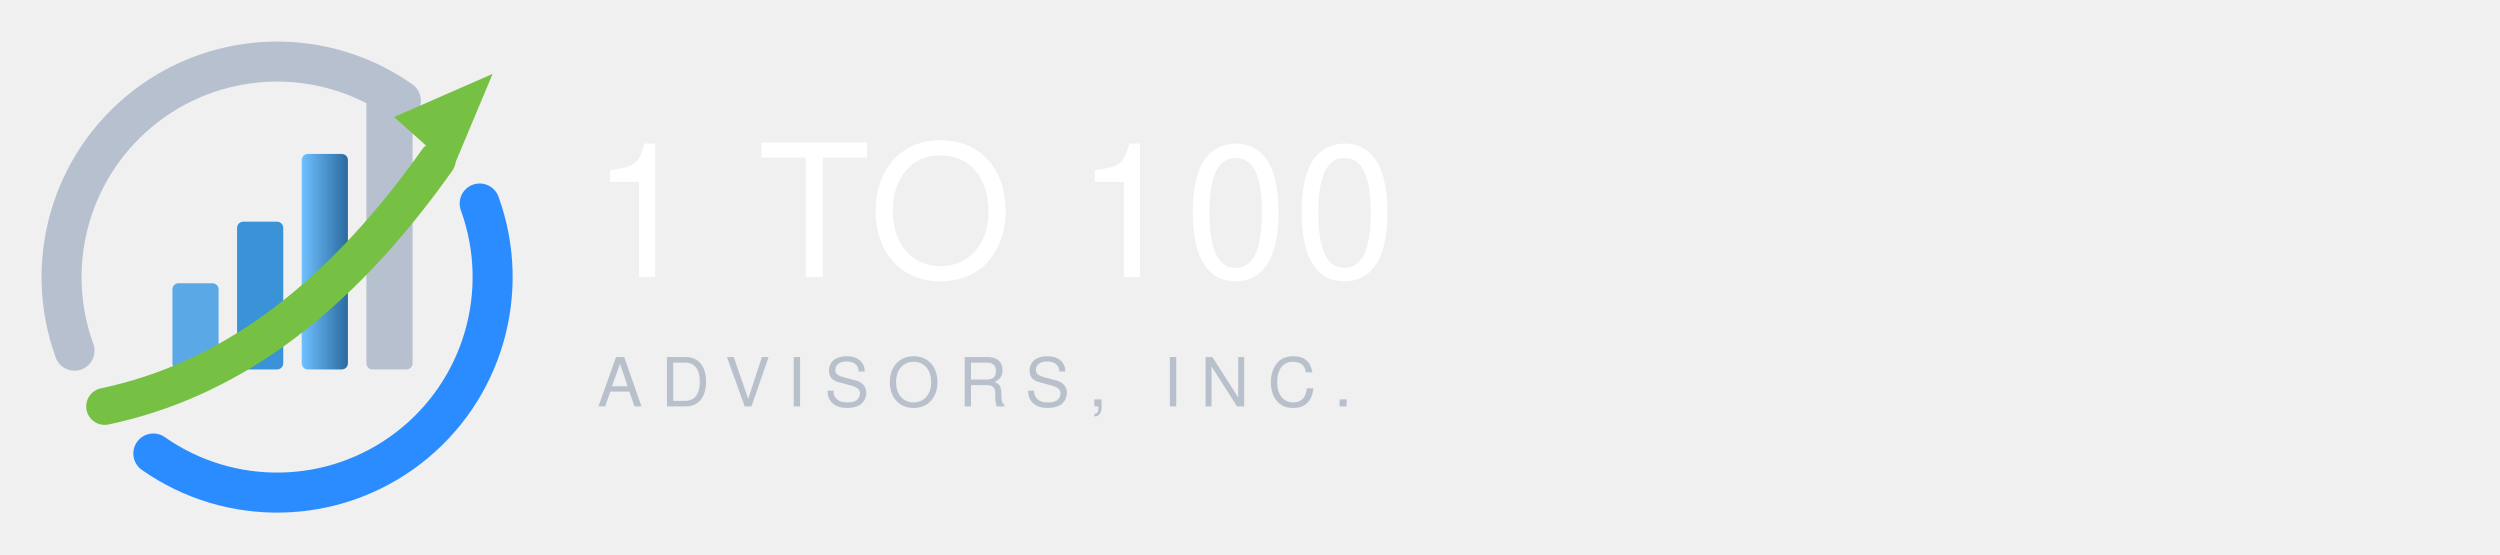
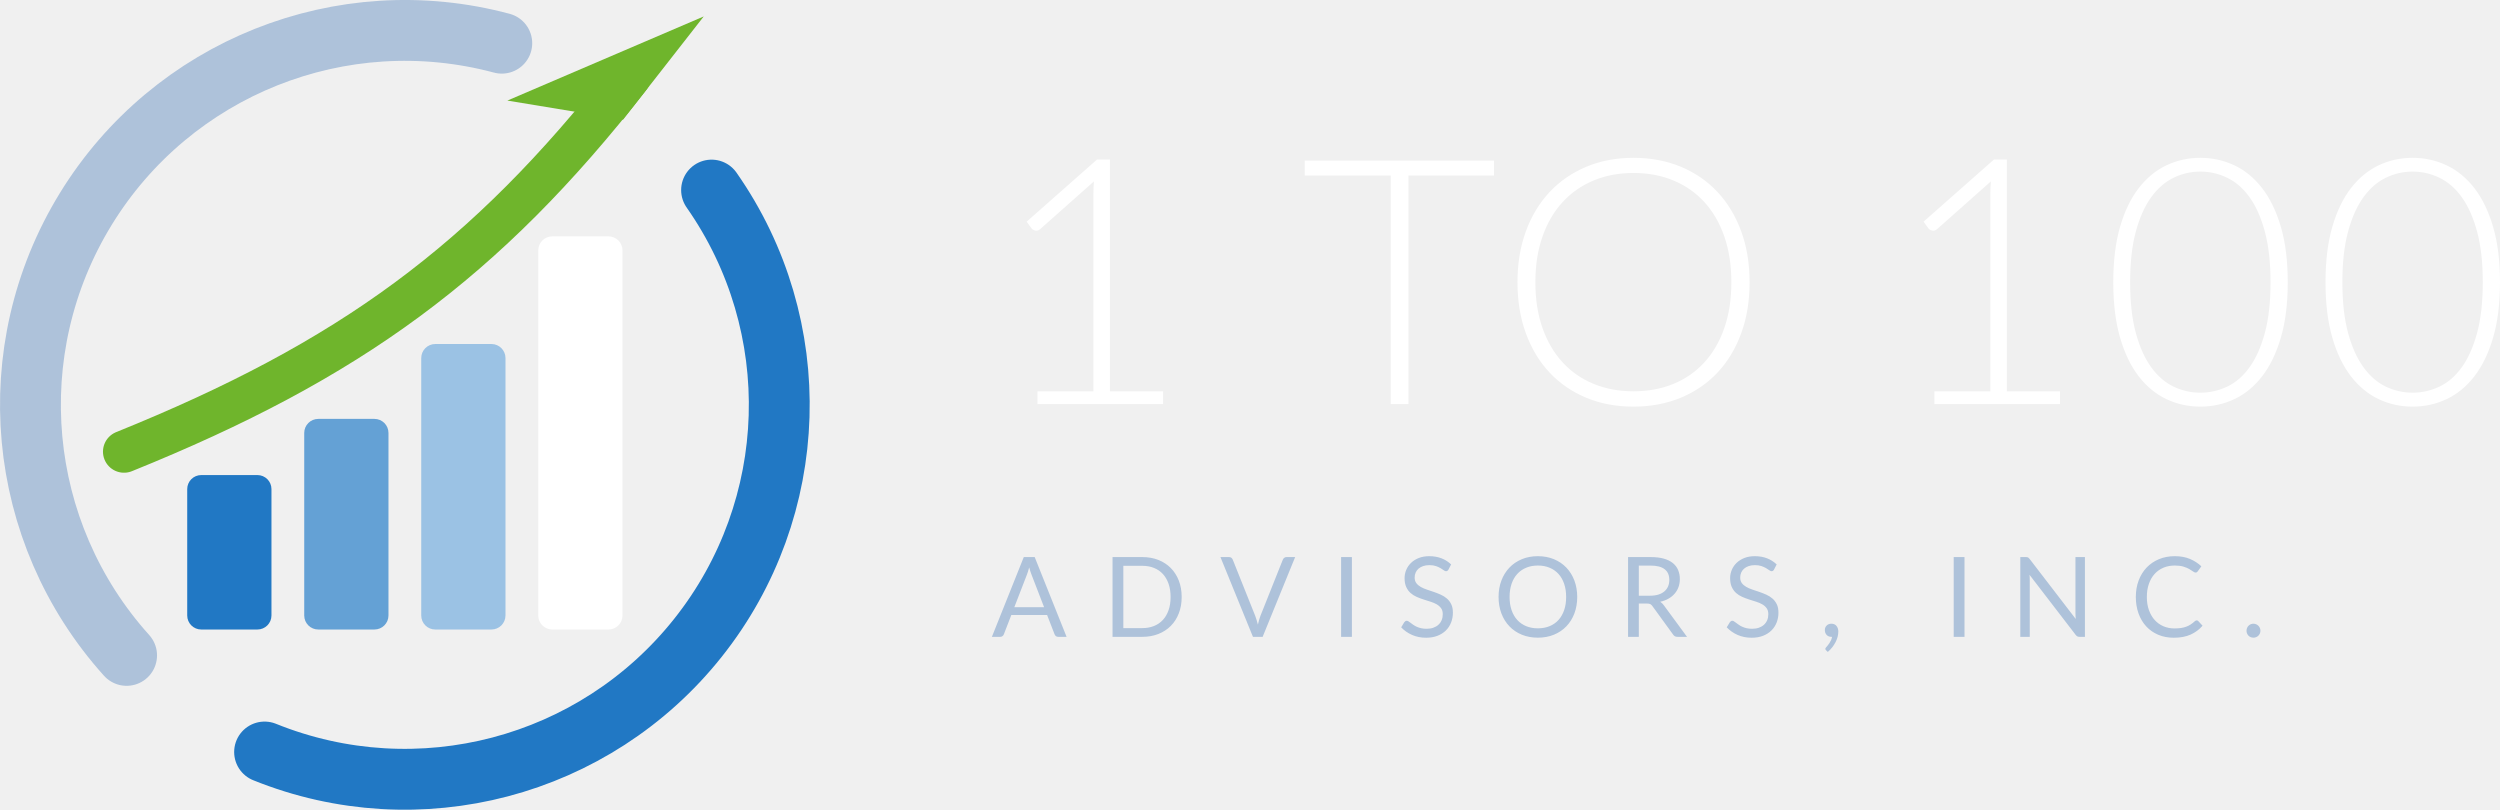
- <svg xmlns="http://www.w3.org/2000/svg" viewBox="0 0 812 180" role="img" aria-label="1 to 100 Advisors, Inc.">
-   <defs>
-     <linearGradient id="adv-d-bars" x1="0" y1="0" x2="1" y2="0">
-       <stop offset="0" stop-color="#6fc0ff" />
-       <stop offset="1" stop-color="#2a6aa0" />
-     </linearGradient>
-   </defs>
-   <g>
-     <path d="M 130.2 32.7 A 70 70 0 0 0 24.2 113.9" fill="none" stroke="#b7c0cf" stroke-width="13" stroke-linecap="round" />
-     <path d="M 49.8 147.3 A 70 70 0 0 0 155.8 66.1" fill="none" stroke="#2a8cff" stroke-width="13" stroke-linecap="round" />
-     <rect x="56" y="92" width="15" height="28" rx="2" fill="#5aa9e6" />
-     <rect x="77" y="72" width="15" height="48" rx="2" fill="#3a93d6" />
-     <rect x="98" y="50" width="15" height="70" rx="2" fill="url(#adv-d-bars)" />
-     <rect x="119" y="30" width="15" height="90" rx="2" fill="#b7c0cf" />
-     <path d="M 34 132 C 72 124 108 100 142 52" fill="none" stroke="#76c043" stroke-width="12" stroke-linecap="round" />
-     <path d="M 160 24 L 128 38 L 147 55 Z" fill="#76c043" />
+ <svg xmlns="http://www.w3.org/2000/svg" viewBox="0.00 0.00 494.00 160.00" role="img" aria-label="1 to 100 Advisors, Inc.">
+   <g transform="translate(-12.486 -12.486) scale(0.924855)">
+     <g fill="none" stroke-width="13" stroke-linecap="round">
+       <path d="M 40.55 153.53 A 80 80 0 0 1 120.71 22.73" stroke="#AEC2DA" />
+       <path d="M 165.53 54.11 A 80 80 0 0 1 70.03 174.17" stroke="#2178C4" />
+     </g>
+     <rect x="53.5" y="115" width="18" height="33" rx="3" fill="#2178C4" />
+     <rect x="78.5" y="103" width="18" height="45" rx="3" fill="#64A1D5" />
+     <rect x="103.5" y="87" width="18" height="61" rx="3" fill="#9BC2E4" />
+     <rect x="128.5" y="64" width="18" height="84" rx="3" fill="#FFFFFF" />
+     <g fill="#6FB52C">
+       <path d="M 40 110 C 88.21 90.52, 117.22 69.4, 148 30" fill="none" stroke="#6FB52C" stroke-width="9" stroke-linecap="round" />
+       <path d="M 163.86 17.01 L 121.9 34.99 L 146.62 39.07 Z" />
+     </g>
  </g>
-   <g font-family="-apple-system, BlinkMacSystemFont, 'SF Pro Display', 'Helvetica Neue', Helvetica, Arial, sans-serif">
-     <text x="192" y="90" font-size="60" font-weight="300" letter-spacing="2" fill="#ffffff">1 TO 100</text>
-     <text x="194" y="132" font-size="22" font-weight="400" letter-spacing="6" fill="#b8c0cc">ADVISORS, INC.</text>
+   <g transform="translate(195.93 79.84)">
+     <path d="M9.078 -2.516H20.128V-41.548Q20.128 -42.704 20.23 -43.996L9.622 -34.578Q9.146 -34.17 8.67 -34.272Q8.194 -34.374 7.922 -34.68L6.936 -36.04L20.842 -48.314H23.392V-2.516H33.898V0.0H9.078Z M99.282 -48.11V-45.152H82.384V0.0H78.882V-45.152H61.882V-48.11Z M149.79 -24.072Q149.79 -18.496 148.124 -13.957Q146.458 -9.418 143.432 -6.205Q140.406 -2.992 136.173 -1.241Q131.94 0.51 126.84 0.51Q121.74 0.51 117.524 -1.241Q113.308 -2.992 110.282 -6.205Q107.256 -9.418 105.59 -13.957Q103.924 -18.496 103.924 -24.072Q103.924 -29.614 105.59 -34.153Q107.256 -38.692 110.282 -41.905Q113.308 -45.118 117.524 -46.886Q121.74 -48.654 126.84 -48.654Q131.94 -48.654 136.173 -46.903Q140.406 -45.152 143.432 -41.922Q146.458 -38.692 148.124 -34.153Q149.79 -29.614 149.79 -24.072ZM146.186 -24.072Q146.186 -29.104 144.792 -33.116Q143.398 -37.128 140.848 -39.916Q138.298 -42.704 134.728 -44.183Q131.158 -45.662 126.84 -45.662Q122.556 -45.662 118.986 -44.183Q115.416 -42.704 112.849 -39.916Q110.282 -37.128 108.871 -33.116Q107.46 -29.104 107.46 -24.072Q107.46 -19.006 108.871 -15.011Q110.282 -11.016 112.849 -8.228Q115.416 -5.44 118.986 -3.978Q122.556 -2.516 126.84 -2.516Q131.158 -2.516 134.728 -3.978Q138.298 -5.44 140.848 -8.228Q143.398 -11.016 144.792 -15.011Q146.186 -19.006 146.186 -24.072Z M186.308 -2.516H197.358V-41.548Q197.358 -42.704 197.46 -43.996L186.852 -34.578Q186.376 -34.17 185.9 -34.272Q185.424 -34.374 185.152 -34.68L184.166 -36.04L198.072 -48.314H200.622V-2.516H211.128V0.0H186.308Z M256.128 -24.072Q256.128 -17.748 254.768 -13.124Q253.408 -8.5 251.062 -5.474Q248.716 -2.448 245.571 -0.969Q242.426 0.51 238.856 0.51Q235.286 0.51 232.158 -0.969Q229.03 -2.448 226.684 -5.474Q224.338 -8.5 222.995 -13.124Q221.652 -17.748 221.652 -24.072Q221.652 -30.396 222.995 -35.02Q224.338 -39.644 226.684 -42.67Q229.03 -45.696 232.158 -47.175Q235.286 -48.654 238.856 -48.654Q242.426 -48.654 245.571 -47.175Q248.716 -45.696 251.062 -42.67Q253.408 -39.644 254.768 -35.02Q256.128 -30.396 256.128 -24.072ZM252.728 -24.072Q252.728 -29.92 251.606 -34.068Q250.484 -38.216 248.597 -40.851Q246.71 -43.486 244.177 -44.71Q241.644 -45.934 238.856 -45.934Q236.068 -45.934 233.552 -44.71Q231.036 -43.486 229.132 -40.851Q227.228 -38.216 226.106 -34.068Q224.984 -29.92 224.984 -24.072Q224.984 -18.19 226.106 -14.059Q227.228 -9.928 229.132 -7.293Q231.036 -4.658 233.552 -3.451Q236.068 -2.244 238.856 -2.244Q241.644 -2.244 244.177 -3.451Q246.71 -4.658 248.597 -7.293Q250.484 -9.928 251.606 -14.059Q252.728 -18.19 252.728 -24.072Z M298.068 -24.072Q298.068 -17.748 296.708 -13.124Q295.348 -8.5 293.002 -5.474Q290.656 -2.448 287.511 -0.969Q284.366 0.51 280.796 0.51Q277.226 0.51 274.098 -0.969Q270.97 -2.448 268.624 -5.474Q266.278 -8.5 264.935 -13.124Q263.592 -17.748 263.592 -24.072Q263.592 -30.396 264.935 -35.02Q266.278 -39.644 268.624 -42.67Q270.97 -45.696 274.098 -47.175Q277.226 -48.654 280.796 -48.654Q284.366 -48.654 287.511 -47.175Q290.656 -45.696 293.002 -42.67Q295.348 -39.644 296.708 -35.02Q298.068 -30.396 298.068 -24.072ZM294.668 -24.072Q294.668 -29.92 293.546 -34.068Q292.424 -38.216 290.537 -40.851Q288.65 -43.486 286.117 -44.71Q283.584 -45.934 280.796 -45.934Q278.008 -45.934 275.492 -44.71Q272.976 -43.486 271.072 -40.851Q269.168 -38.216 268.046 -34.068Q266.924 -29.92 266.924 -24.072Q266.924 -18.19 268.046 -14.059Q269.168 -9.928 271.072 -7.293Q272.976 -4.658 275.492 -3.451Q278.008 -2.244 280.796 -2.244Q283.584 -2.244 286.117 -3.451Q288.65 -4.658 290.537 -7.293Q292.424 -9.928 293.546 -14.059Q294.668 -18.19 294.668 -24.072Z" fill="#FFFFFF" />
+   </g>
+   <g transform="translate(195.93 125.84)">
+     <path d="M14.828 0.0H13.178Q12.892 0.0 12.716 -0.143Q12.54 -0.286 12.452 -0.506L10.978 -4.312H3.905L2.431 -0.506Q2.365 -0.308 2.178 -0.154Q1.991 0.0 1.716 0.0H0.066L6.369 -15.763H8.525ZM4.499 -5.852H10.384L7.909 -12.265Q7.788 -12.551 7.672 -12.925Q7.557 -13.299 7.436 -13.728Q7.326 -13.299 7.21 -12.919Q7.095 -12.54 6.974 -12.254Z M37.569 -7.876Q37.569 -6.105 37.008 -4.653Q36.447 -3.201 35.424 -2.167Q34.401 -1.133 32.965 -0.567Q31.53 0.0 29.792 0.0H23.907V-15.763H29.792Q31.53 -15.763 32.965 -15.197Q34.401 -14.63 35.424 -13.59Q36.447 -12.551 37.008 -11.099Q37.569 -9.647 37.569 -7.876ZM35.38 -7.876Q35.38 -9.328 34.984 -10.472Q34.588 -11.616 33.862 -12.408Q33.136 -13.2 32.102 -13.618Q31.068 -14.036 29.792 -14.036H26.041V-1.727H29.792Q31.068 -1.727 32.102 -2.145Q33.136 -2.563 33.862 -3.349Q34.588 -4.136 34.984 -5.28Q35.38 -6.424 35.38 -7.876Z M45.229 -15.763H46.934Q47.22 -15.763 47.396 -15.62Q47.572 -15.477 47.66 -15.257L52.104 -4.136Q52.247 -3.762 52.379 -3.322Q52.511 -2.882 52.632 -2.409Q52.731 -2.882 52.857 -3.322Q52.984 -3.762 53.127 -4.136L57.56 -15.257Q57.626 -15.444 57.819 -15.604Q58.011 -15.763 58.286 -15.763H59.991L53.567 0.0H51.653Z M71.204 0.0H69.07V-15.763H71.204Z M90.293 -13.299Q90.194 -13.134 90.078 -13.051Q89.963 -12.969 89.798 -12.969Q89.611 -12.969 89.358 -13.156Q89.105 -13.343 88.725 -13.569Q88.346 -13.794 87.812 -13.981Q87.279 -14.168 86.52 -14.168Q85.805 -14.168 85.26 -13.976Q84.716 -13.783 84.347 -13.453Q83.979 -13.123 83.792 -12.677Q83.605 -12.232 83.605 -11.715Q83.605 -11.055 83.929 -10.62Q84.254 -10.186 84.787 -9.878Q85.321 -9.57 85.997 -9.345Q86.674 -9.119 87.383 -8.877Q88.093 -8.635 88.769 -8.332Q89.446 -8.03 89.979 -7.568Q90.513 -7.106 90.837 -6.435Q91.162 -5.764 91.162 -4.785Q91.162 -3.751 90.81 -2.843Q90.458 -1.936 89.781 -1.265Q89.105 -0.594 88.12 -0.209Q87.136 0.176 85.882 0.176Q84.342 0.176 83.088 -0.379Q81.834 -0.935 80.943 -1.881L81.559 -2.893Q81.647 -3.014 81.773 -3.096Q81.9 -3.179 82.054 -3.179Q82.197 -3.179 82.378 -3.063Q82.56 -2.948 82.791 -2.772Q83.022 -2.596 83.319 -2.387Q83.616 -2.178 83.995 -2.002Q84.375 -1.826 84.859 -1.71Q85.343 -1.595 85.948 -1.595Q86.707 -1.595 87.301 -1.804Q87.895 -2.013 88.307 -2.393Q88.72 -2.772 88.94 -3.3Q89.16 -3.828 89.16 -4.477Q89.16 -5.192 88.835 -5.648Q88.511 -6.105 87.983 -6.413Q87.455 -6.721 86.773 -6.935Q86.091 -7.15 85.387 -7.375Q84.683 -7.601 84.001 -7.898Q83.319 -8.195 82.791 -8.668Q82.263 -9.141 81.938 -9.851Q81.614 -10.56 81.614 -11.605Q81.614 -12.441 81.938 -13.222Q82.263 -14.003 82.884 -14.608Q83.506 -15.213 84.413 -15.576Q85.321 -15.939 86.498 -15.939Q87.818 -15.939 88.901 -15.521Q89.985 -15.103 90.81 -14.311Z M115.729 -7.876Q115.729 -6.105 115.168 -4.625Q114.607 -3.146 113.584 -2.079Q112.561 -1.012 111.125 -0.423Q109.69 0.165 107.952 0.165Q106.214 0.165 104.784 -0.423Q103.354 -1.012 102.331 -2.079Q101.308 -3.146 100.747 -4.625Q100.186 -6.105 100.186 -7.876Q100.186 -9.647 100.747 -11.127Q101.308 -12.606 102.331 -13.678Q103.354 -14.751 104.784 -15.345Q106.214 -15.939 107.952 -15.939Q109.69 -15.939 111.125 -15.345Q112.561 -14.751 113.584 -13.678Q114.607 -12.606 115.168 -11.127Q115.729 -9.647 115.729 -7.876ZM113.54 -7.876Q113.54 -9.328 113.144 -10.483Q112.748 -11.638 112.022 -12.435Q111.296 -13.233 110.262 -13.662Q109.228 -14.091 107.952 -14.091Q106.687 -14.091 105.653 -13.662Q104.619 -13.233 103.887 -12.435Q103.156 -11.638 102.76 -10.483Q102.364 -9.328 102.364 -7.876Q102.364 -6.424 102.76 -5.274Q103.156 -4.125 103.887 -3.327Q104.619 -2.53 105.653 -2.106Q106.687 -1.683 107.952 -1.683Q109.228 -1.683 110.262 -2.106Q111.296 -2.53 112.022 -3.327Q112.748 -4.125 113.144 -5.274Q113.54 -6.424 113.54 -7.876Z M127.899 -6.578V0.0H125.776V-15.763H130.231Q131.727 -15.763 132.816 -15.46Q133.905 -15.158 134.614 -14.586Q135.324 -14.014 135.665 -13.205Q136.006 -12.397 136.006 -11.396Q136.006 -10.56 135.742 -9.834Q135.478 -9.108 134.977 -8.53Q134.477 -7.953 133.756 -7.54Q133.036 -7.128 132.123 -6.93Q132.541 -6.666 132.827 -6.259L137.425 0.0H135.533Q134.95 0.0 134.675 -0.451L130.583 -6.083Q130.396 -6.347 130.181 -6.462Q129.967 -6.578 129.516 -6.578ZM127.899 -8.129H130.143Q131.067 -8.129 131.776 -8.354Q132.486 -8.58 132.964 -8.992Q133.443 -9.405 133.685 -9.977Q133.927 -10.549 133.927 -11.242Q133.927 -12.65 133.003 -13.365Q132.079 -14.08 130.231 -14.08H127.899Z M154.622 -13.299Q154.523 -13.134 154.407 -13.051Q154.292 -12.969 154.127 -12.969Q153.94 -12.969 153.687 -13.156Q153.434 -13.343 153.054 -13.569Q152.675 -13.794 152.142 -13.981Q151.608 -14.168 150.849 -14.168Q150.134 -14.168 149.589 -13.976Q149.045 -13.783 148.676 -13.453Q148.308 -13.123 148.121 -12.677Q147.934 -12.232 147.934 -11.715Q147.934 -11.055 148.258 -10.62Q148.583 -10.186 149.117 -9.878Q149.65 -9.57 150.327 -9.345Q151.003 -9.119 151.712 -8.877Q152.422 -8.635 153.099 -8.332Q153.775 -8.03 154.308 -7.568Q154.842 -7.106 155.166 -6.435Q155.491 -5.764 155.491 -4.785Q155.491 -3.751 155.139 -2.843Q154.787 -1.936 154.111 -1.265Q153.434 -0.594 152.45 -0.209Q151.465 0.176 150.211 0.176Q148.671 0.176 147.417 -0.379Q146.163 -0.935 145.272 -1.881L145.888 -2.893Q145.976 -3.014 146.102 -3.096Q146.229 -3.179 146.383 -3.179Q146.526 -3.179 146.707 -3.063Q146.889 -2.948 147.12 -2.772Q147.351 -2.596 147.648 -2.387Q147.945 -2.178 148.325 -2.002Q148.704 -1.826 149.188 -1.71Q149.672 -1.595 150.277 -1.595Q151.036 -1.595 151.63 -1.804Q152.224 -2.013 152.636 -2.393Q153.049 -2.772 153.269 -3.3Q153.489 -3.828 153.489 -4.477Q153.489 -5.192 153.165 -5.648Q152.84 -6.105 152.312 -6.413Q151.784 -6.721 151.102 -6.935Q150.42 -7.15 149.716 -7.375Q149.012 -7.601 148.33 -7.898Q147.648 -8.195 147.12 -8.668Q146.592 -9.141 146.267 -9.851Q145.943 -10.56 145.943 -11.605Q145.943 -12.441 146.267 -13.222Q146.592 -14.003 147.213 -14.608Q147.835 -15.213 148.743 -15.576Q149.65 -15.939 150.827 -15.939Q152.147 -15.939 153.231 -15.521Q154.314 -15.103 155.139 -14.311Z M164.658 -1.353Q164.658 -1.87 165.015 -2.233Q165.373 -2.596 165.967 -2.596Q166.297 -2.596 166.55 -2.475Q166.803 -2.354 166.974 -2.139Q167.144 -1.925 167.232 -1.644Q167.32 -1.364 167.32 -1.034Q167.32 -0.539 167.183 -0.005Q167.045 0.528 166.775 1.05Q166.506 1.573 166.121 2.068Q165.736 2.563 165.241 2.981L164.911 2.662Q164.823 2.585 164.79 2.519Q164.757 2.453 164.757 2.354Q164.757 2.277 164.806 2.2Q164.856 2.123 164.922 2.057Q165.032 1.936 165.202 1.732Q165.373 1.529 165.549 1.265Q165.725 1.001 165.873 0.682Q166.022 0.363 166.088 0.0H165.945Q165.373 0.0 165.015 -0.38Q164.658 -0.759 164.658 -1.353Z M192.254 0.0H190.12V-15.763H192.254Z M204.38 -15.763Q204.523 -15.763 204.622 -15.746Q204.721 -15.73 204.798 -15.691Q204.875 -15.653 204.952 -15.581Q205.029 -15.51 205.117 -15.4L214.236 -3.531Q214.214 -3.817 214.197 -4.087Q214.181 -4.356 214.181 -4.598V-15.763H216.051V0.0H214.984Q214.731 0.0 214.56 -0.088Q214.39 -0.176 214.225 -0.385L205.106 -12.254Q205.128 -11.979 205.139 -11.715Q205.15 -11.451 205.15 -11.231V0.0H203.28V-15.763H204.38Z M238.143 -3.256Q238.319 -3.256 238.451 -3.113L239.298 -2.2Q238.33 -1.078 236.95 -0.451Q235.569 0.176 233.611 0.176Q231.917 0.176 230.531 -0.412Q229.145 -1.001 228.166 -2.062Q227.187 -3.124 226.648 -4.609Q226.109 -6.094 226.109 -7.876Q226.109 -9.658 226.67 -11.143Q227.231 -12.628 228.248 -13.695Q229.266 -14.762 230.685 -15.35Q232.104 -15.939 233.82 -15.939Q235.503 -15.939 236.79 -15.4Q238.077 -14.861 239.056 -13.937L238.352 -12.958Q238.286 -12.848 238.181 -12.776Q238.077 -12.705 237.901 -12.705Q237.703 -12.705 237.417 -12.919Q237.131 -13.134 236.669 -13.398Q236.207 -13.662 235.514 -13.877Q234.821 -14.091 233.809 -14.091Q232.588 -14.091 231.576 -13.668Q230.564 -13.244 229.832 -12.441Q229.101 -11.638 228.694 -10.483Q228.287 -9.328 228.287 -7.876Q228.287 -6.402 228.71 -5.247Q229.134 -4.092 229.865 -3.294Q230.597 -2.497 231.592 -2.079Q232.588 -1.661 233.743 -1.661Q234.447 -1.661 235.013 -1.743Q235.58 -1.826 236.058 -2.002Q236.537 -2.178 236.95 -2.447Q237.362 -2.717 237.769 -3.091Q237.956 -3.256 238.143 -3.256Z M247.981 -1.21Q247.981 -1.496 248.085 -1.749Q248.19 -2.002 248.371 -2.189Q248.553 -2.376 248.806 -2.486Q249.059 -2.596 249.345 -2.596Q249.631 -2.596 249.884 -2.486Q250.137 -2.376 250.324 -2.189Q250.511 -2.002 250.621 -1.749Q250.731 -1.496 250.731 -1.21Q250.731 -0.913 250.621 -0.665Q250.511 -0.418 250.324 -0.231Q250.137 -0.044 249.884 0.06Q249.631 0.165 249.345 0.165Q249.059 0.165 248.806 0.06Q248.553 -0.044 248.371 -0.231Q248.19 -0.418 248.085 -0.665Q247.981 -0.913 247.981 -1.21Z" fill="#AEC2DA" />
  </g>
</svg>
